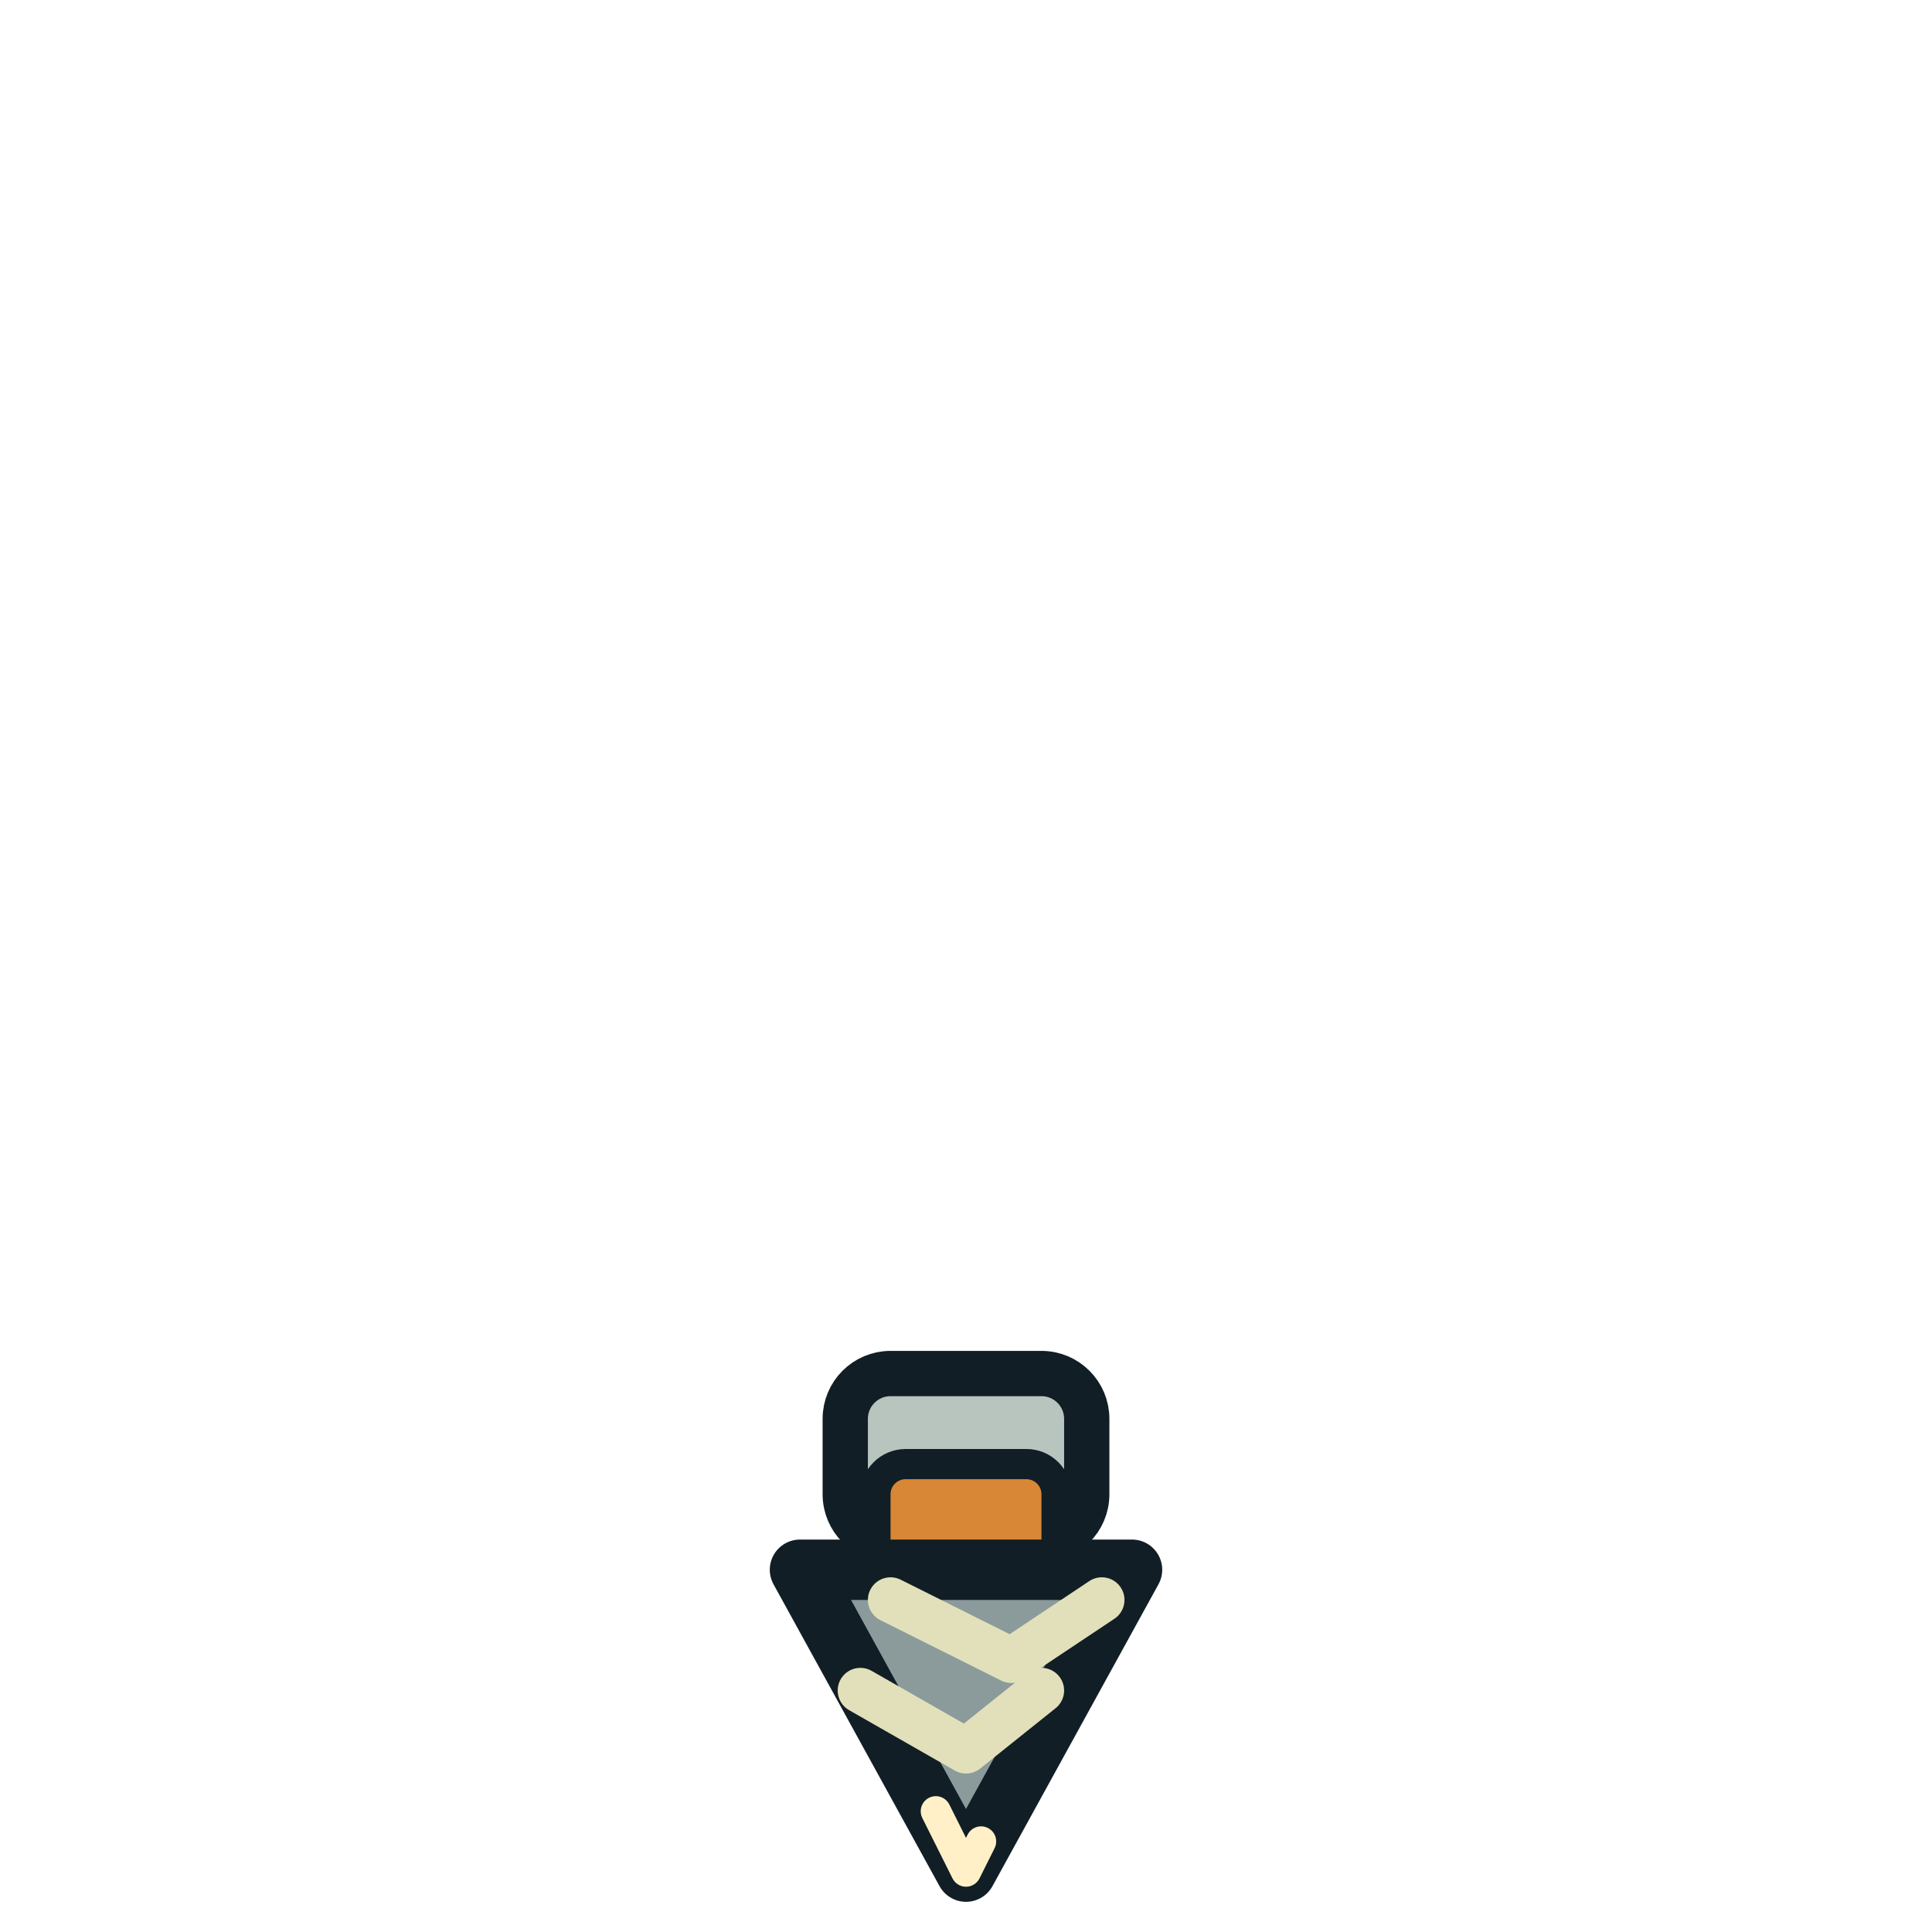
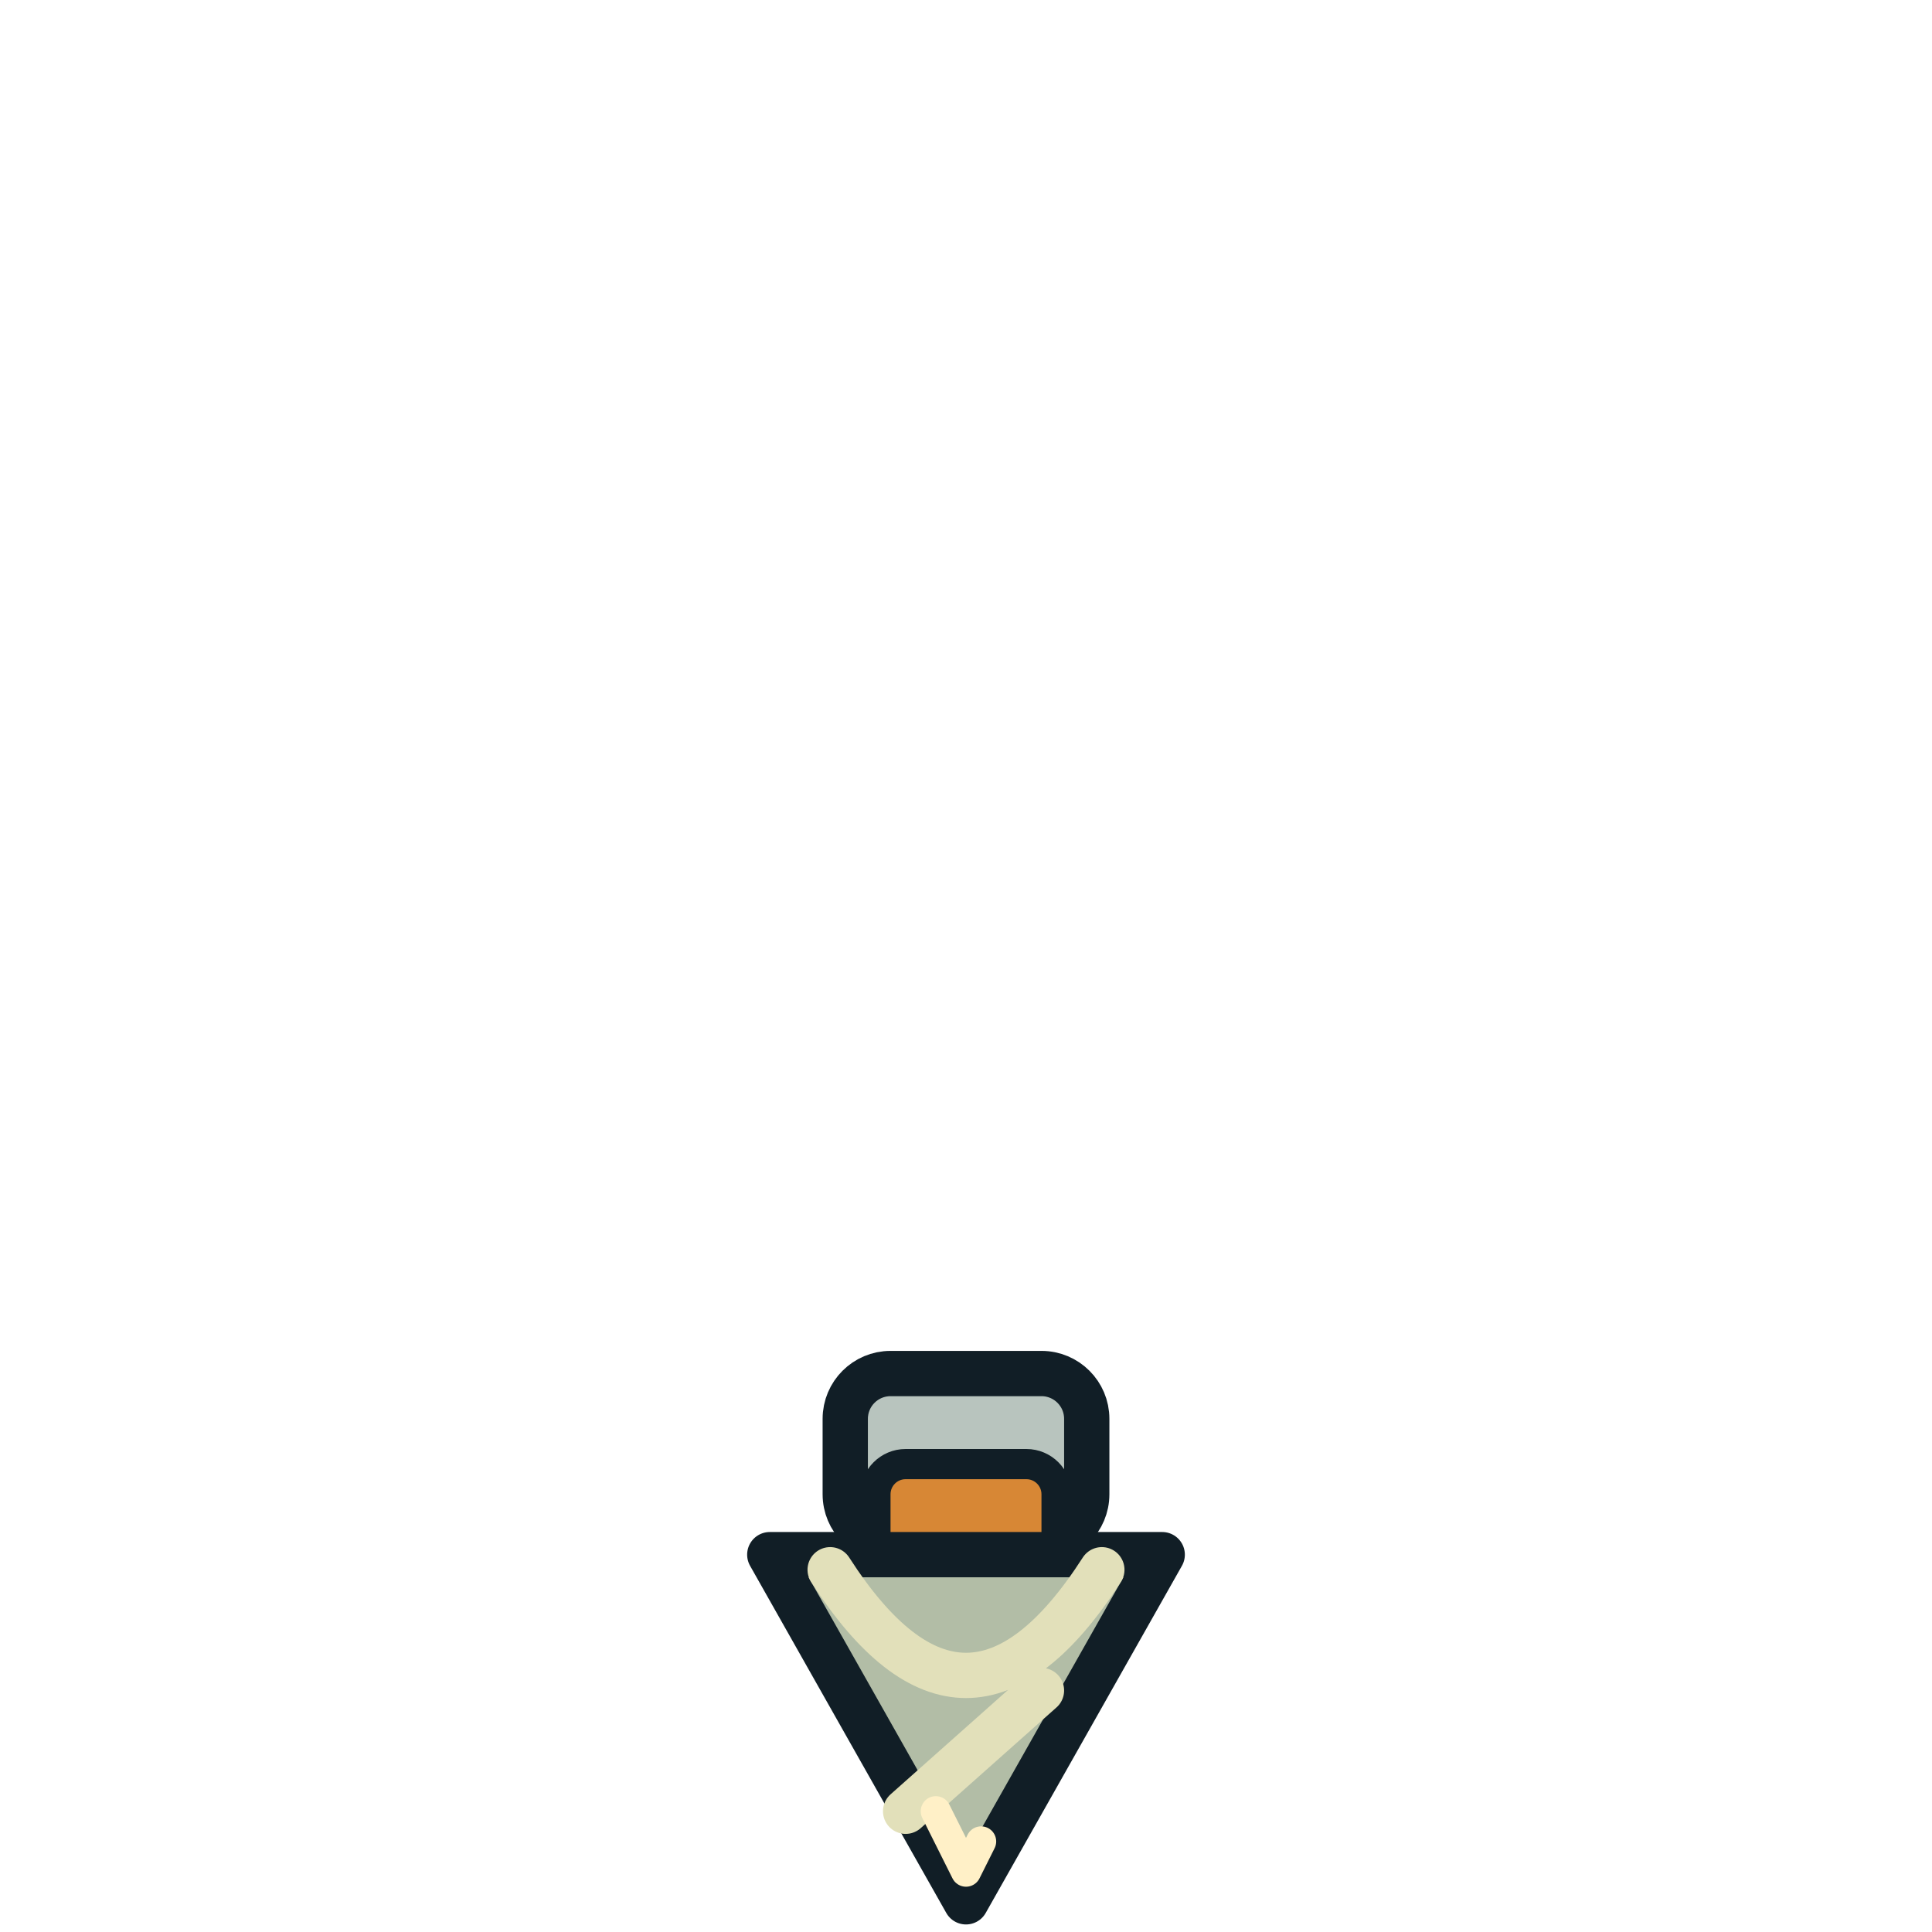
<svg xmlns="http://www.w3.org/2000/svg" width="128" height="128" viewBox="0 0 128 128">
  <g stroke-linecap="round" stroke-linejoin="round">
    <g transform="translate(132 0) rotate(90 0 0)">
      <g id="drill-mount" data-layer="drill-mount">
        <rect x="91" y="60" width="11" height="16" rx="3" fill="#b8c4be" stroke="#111e26" stroke-width="3" />
        <rect x="97" y="62" width="9" height="12" rx="2" fill="#d78735" stroke="#111e26" stroke-width="2" />
      </g>
      <g id="auger-flutes" data-layer="auger-flutes">
-         <path d="M104 57 L124 68 L104 79 Z" fill="#8b9b9b" stroke="#111e26" stroke-width="4" />
-         <path d="M106 59 L110 65 L106 73 M112 63 L116 68 L112 75" fill="none" stroke="#e2e0ba" stroke-width="3" />
+         <path d="M103 55 L126 68 L103 81 Z" fill="#b2bda6" stroke="#111e26" stroke-width="3" />
+         <path d="M104 59 Q118 68 104 77 M112 63 L120 72" fill="none" stroke="#e2e0ba" stroke-width="3" />
        <path d="M122 67 L124 68 L120 70" fill="none" stroke="#fff0c7" stroke-width="2" />
      </g>
    </g>
  </g>
</svg>
